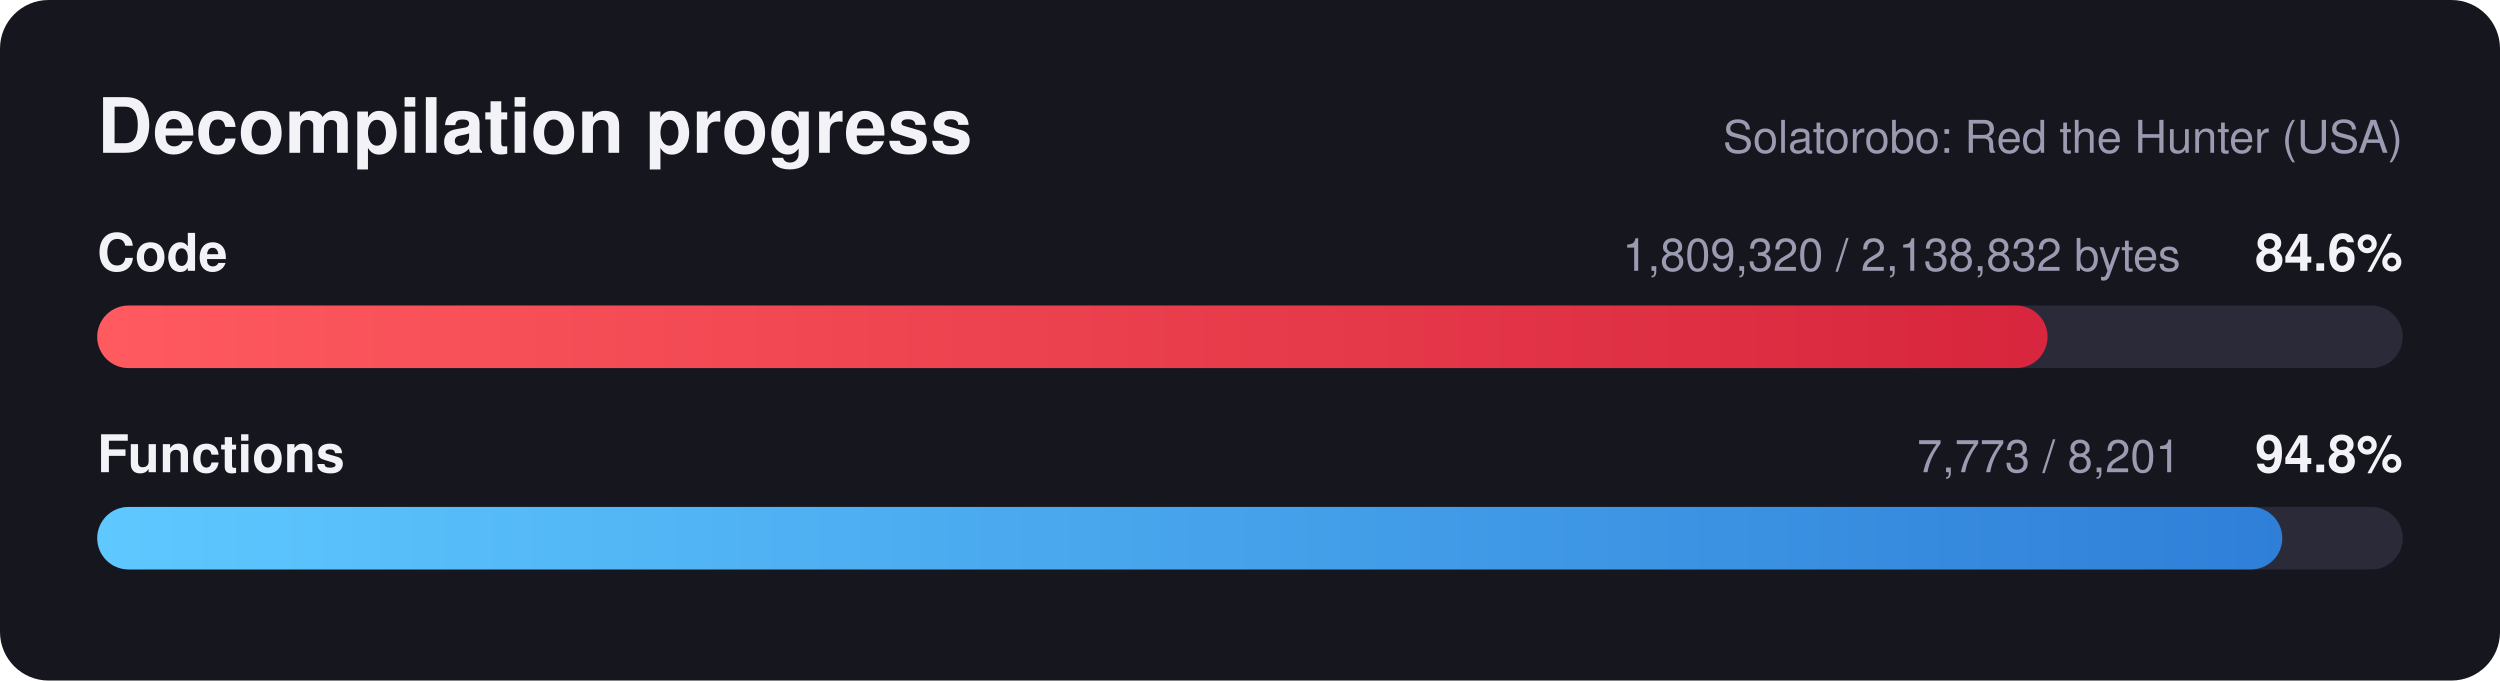
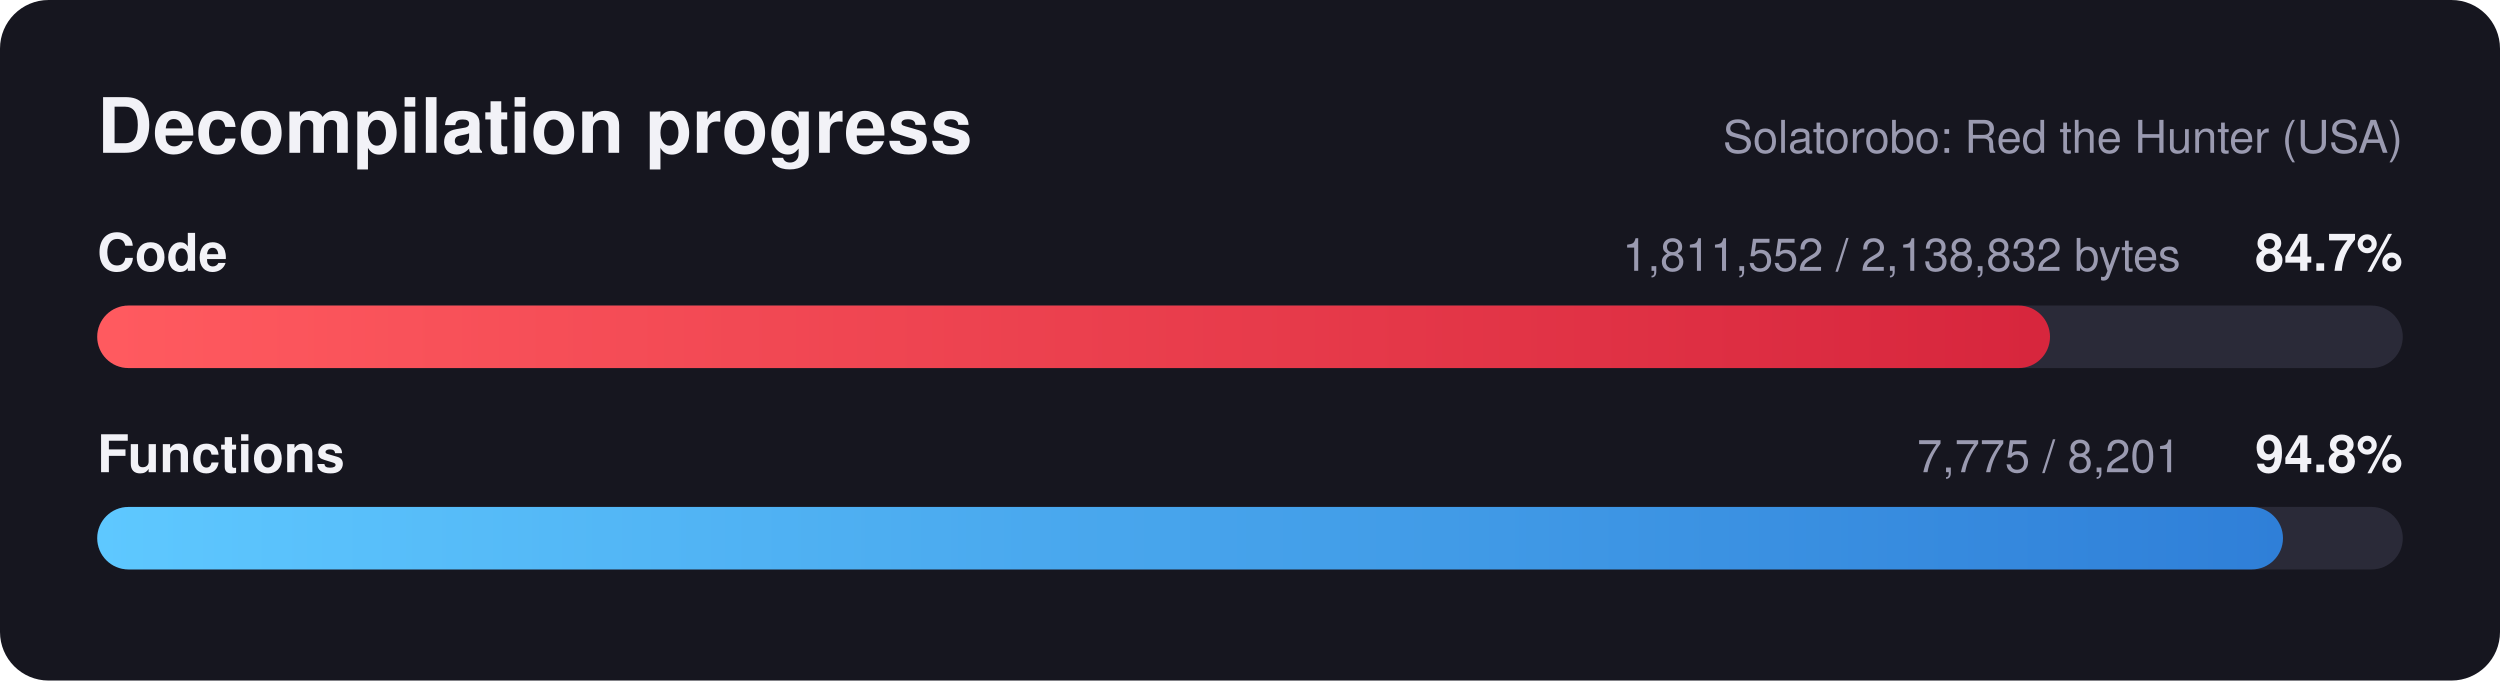
<svg xmlns="http://www.w3.org/2000/svg" width="720" height="196" viewBox="0 0 720 196" font-family="Segoe UI, Helvetica, Arial, sans-serif">
  <defs>
    <linearGradient id="red" x1="0" x2="1" y1="0" y2="0">
      <stop offset="0" stop-color="#ff5a5f" />
      <stop offset="1" stop-color="#d7263d" />
    </linearGradient>
    <linearGradient id="blue" x1="0" x2="1" y1="0" y2="0">
      <stop offset="0" stop-color="#5ec8ff" />
      <stop offset="1" stop-color="#2f7fd8" />
    </linearGradient>
  </defs>
  <rect width="720" height="196" rx="14" fill="#16161f" />
  <text x="28" y="44" fill="#f2f2f7" font-size="22" font-weight="700">Decompilation progress</text>
  <text x="692" y="44" fill="#9a9ab0" font-size="13" text-anchor="end">Solatorobo: Red the Hunter (USA)</text>
  <text x="28" y="78" fill="#f2f2f7" font-size="15" font-weight="600">Code</text>
-   <text x="692" y="78" fill="#f2f2f7" font-size="15" font-weight="700" text-anchor="end">84.6%</text>
-   <text x="628" y="78" fill="#9a9ab0" font-size="13" text-anchor="end">1,809,320 / 2,138,832 bytes</text>
+   <text x="692" y="78" fill="#f2f2f7" font-size="15" font-weight="700" text-anchor="end">84.7%</text>
+   <text x="628" y="78" fill="#9a9ab0" font-size="13" text-anchor="end">1,811,552 / 2,138,832 bytes</text>
  <rect x="28" y="88" width="664" height="18" rx="9.0" fill="#2a2a38" />
-   <rect x="28" y="88" width="561.7" height="18" rx="9.0" fill="url(#red)" />
+   <rect x="28" y="88" width="562.4" height="18" rx="9.0" fill="url(#red)" />
  <text x="28" y="136" fill="#f2f2f7" font-size="15" font-weight="600">Functions</text>
  <text x="692" y="136" fill="#f2f2f7" font-size="15" font-weight="700" text-anchor="end">94.8%</text>
-   <text x="628" y="136" fill="#9a9ab0" font-size="13" text-anchor="end">7,773 / 8,201</text>
+   <text x="628" y="136" fill="#9a9ab0" font-size="13" text-anchor="end">7,775 / 8,201</text>
  <rect x="28" y="146" width="664" height="18" rx="9.0" fill="#2a2a38" />
-   <rect x="28" y="146" width="629.3" height="18" rx="9.0" fill="url(#blue)" />
+   <rect x="28" y="146" width="629.5" height="18" rx="9.0" fill="url(#blue)" />
</svg>
